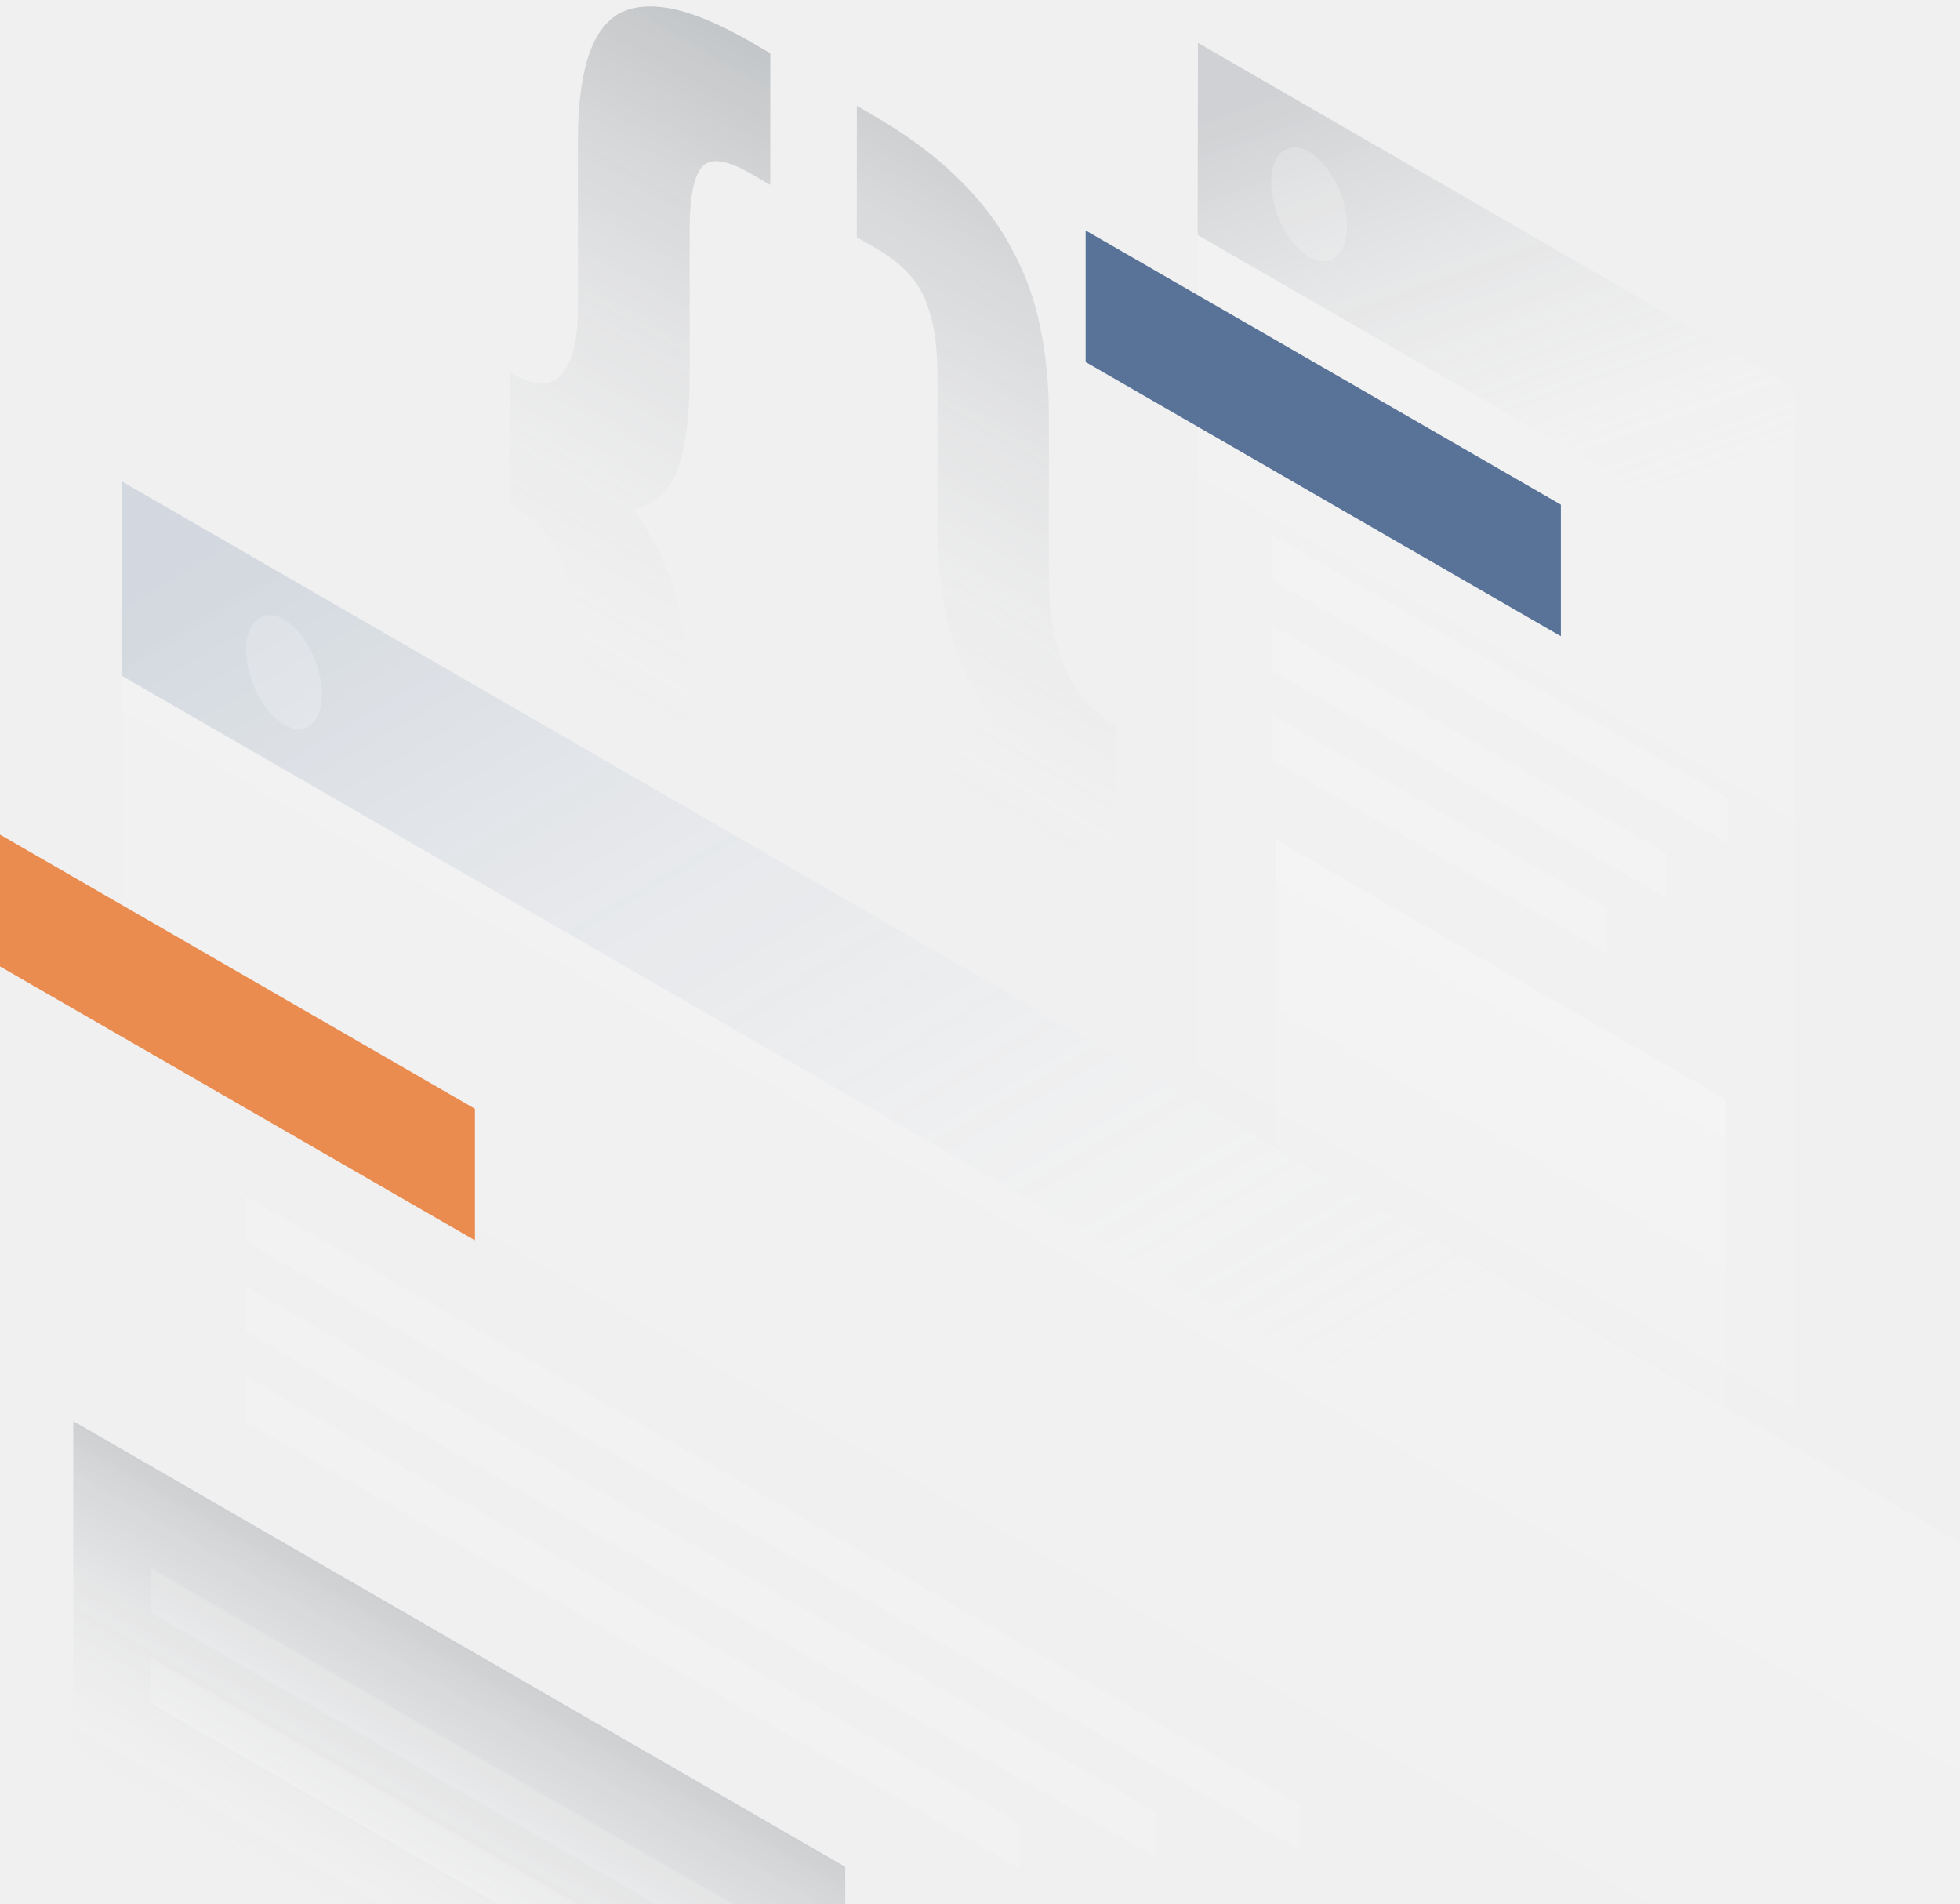
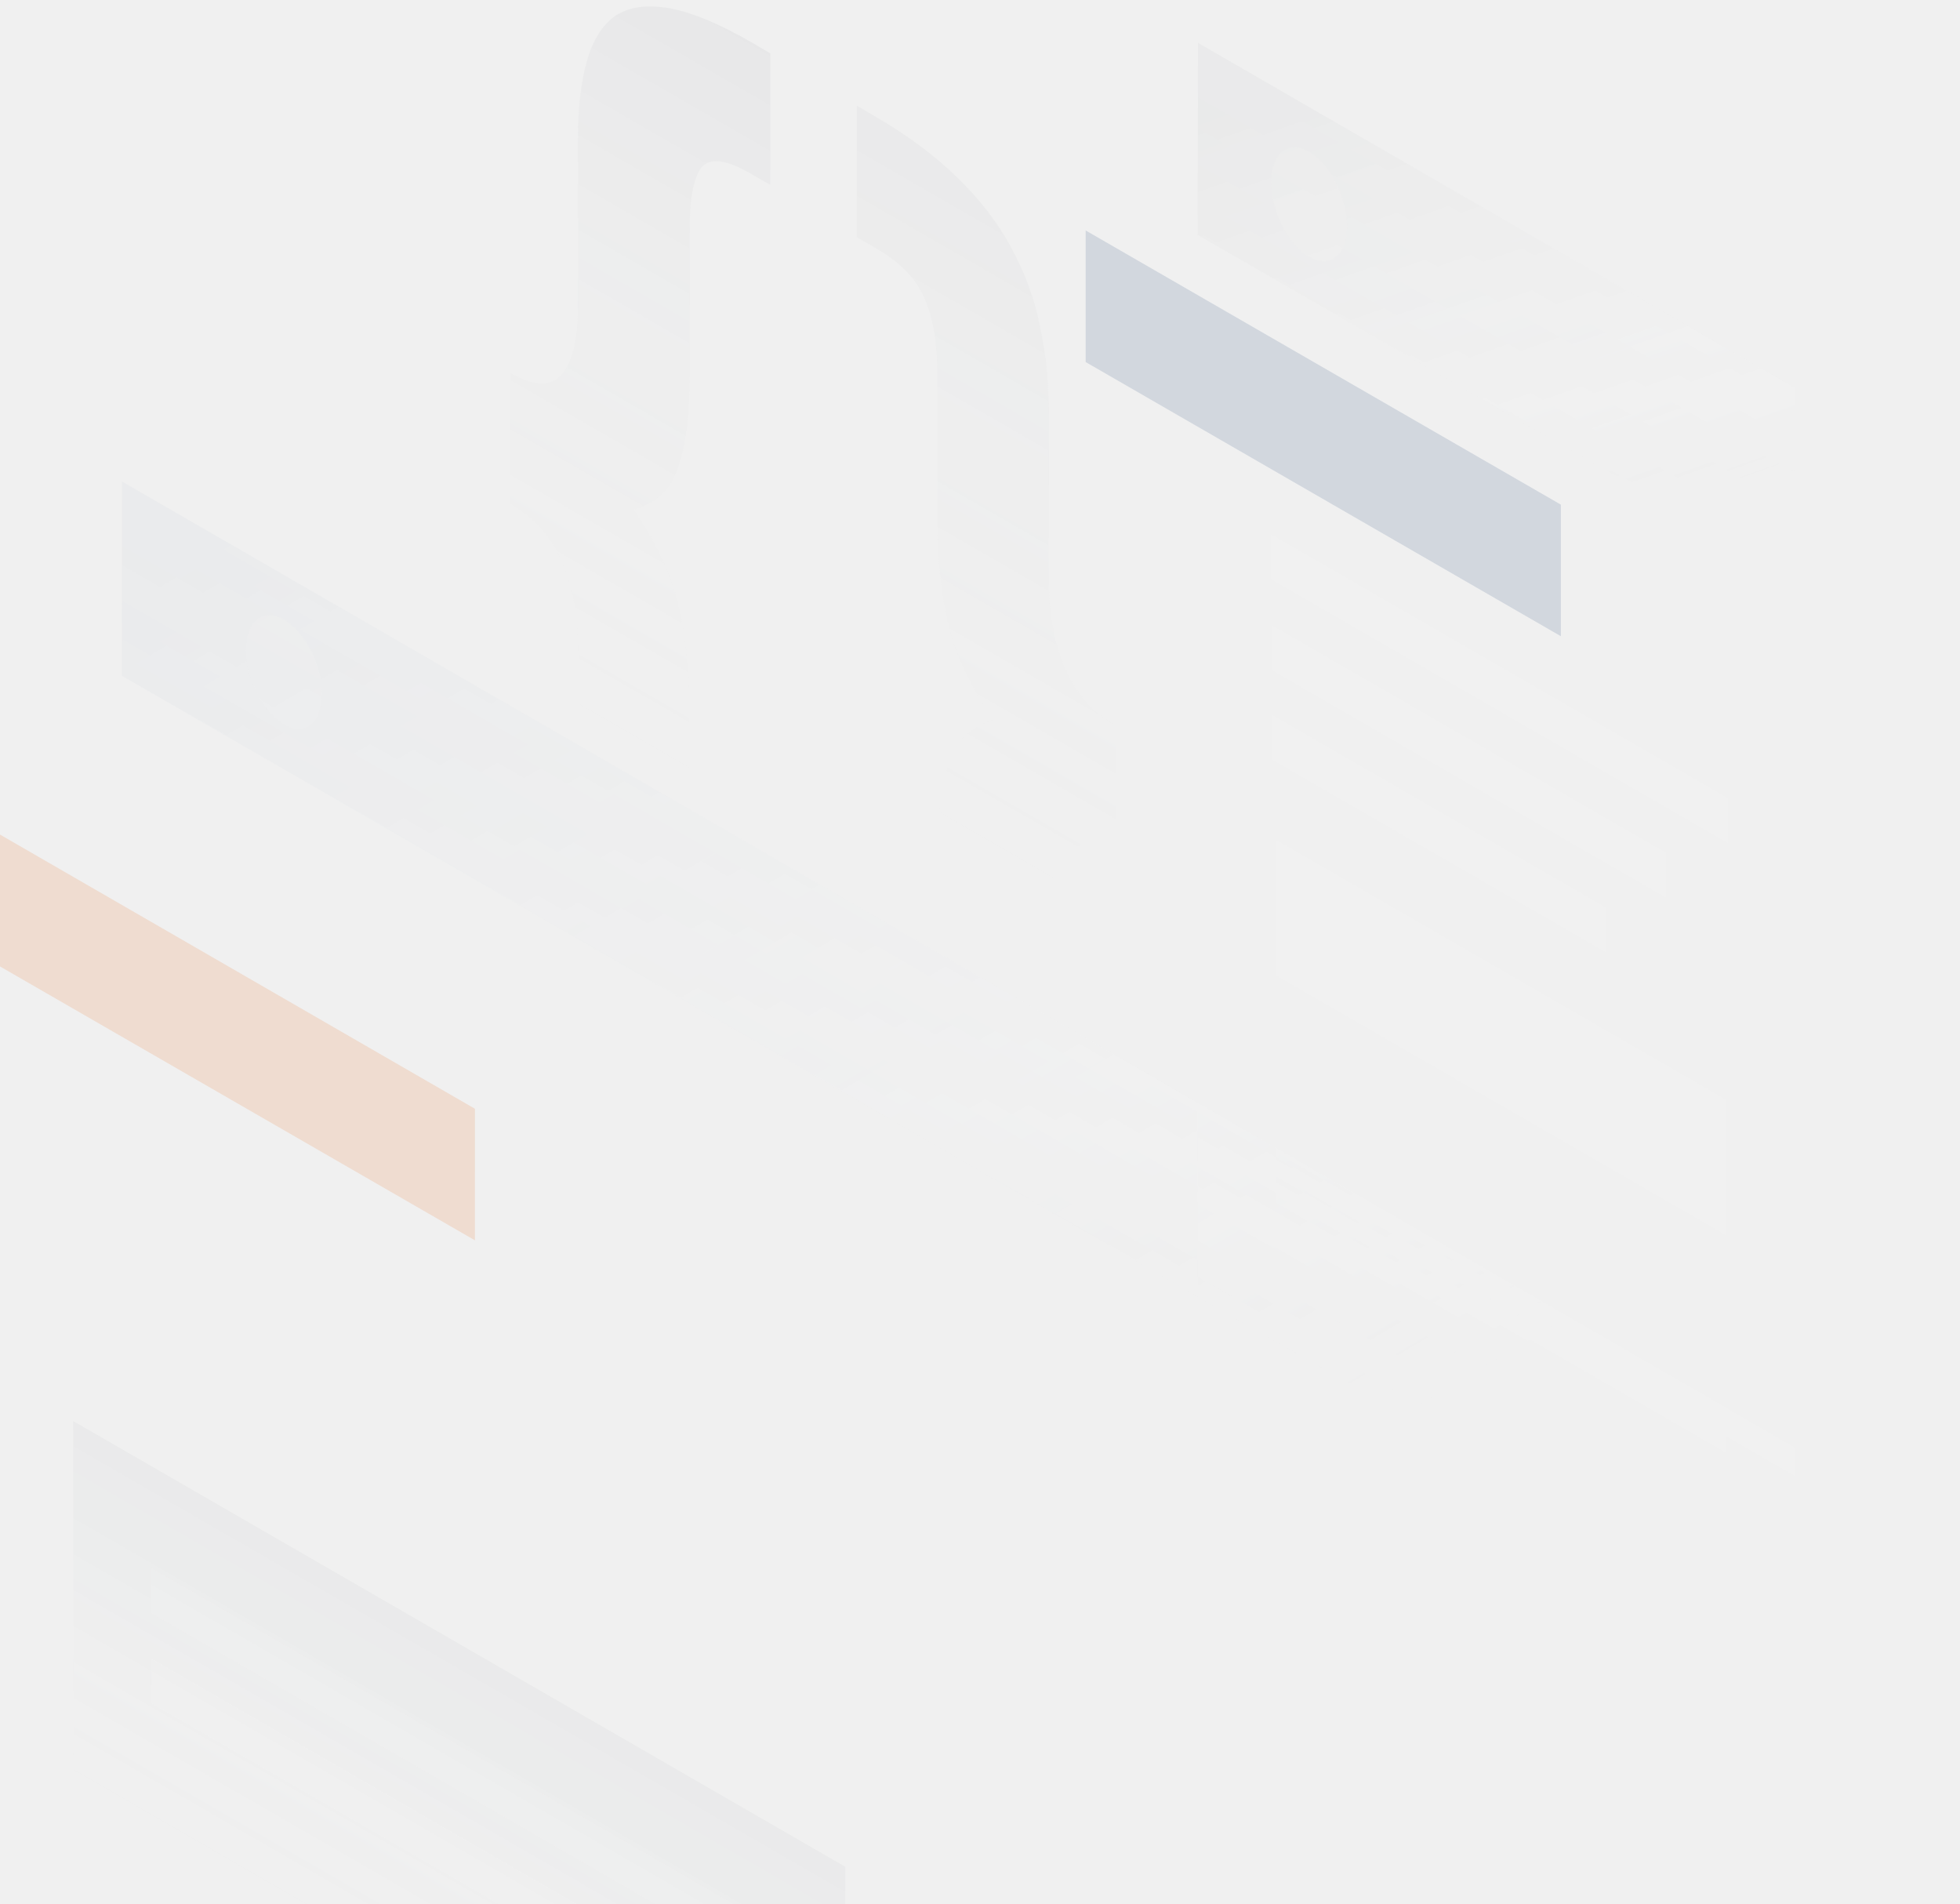
- <svg xmlns="http://www.w3.org/2000/svg" width="585" height="568" viewBox="0 0 589 568" fill="none">
+ <svg xmlns="http://www.w3.org/2000/svg" width="585" height="568" viewBox="0 0 589 568" fill="none" opacity="0.2">
  <path opacity="0.4" d="M335.43 255.344C328.204 251.178 323.019 251.093 319.874 255.004C316.644 258.915 315.114 265.546 315.114 274.812V324.969C315.114 334.49 314.264 342.396 312.478 348.687C310.693 355.233 307.718 359.824 303.638 362.544C299.643 365.35 294.202 366.03 287.317 364.755C280.602 363.564 272.186 359.994 262.155 354.213L257.395 351.408V311.877L263.43 315.363C270.656 319.528 275.416 320.038 277.796 317.063C280.346 314.087 281.622 307.967 281.622 298.7V254.494C281.622 242.932 282.727 233.836 285.022 227.205C287.232 220.489 291.737 216.238 298.453 214.368C291.737 204.762 287.232 195.24 285.022 185.974C282.812 176.708 281.707 166.336 281.707 154.775V110.568C281.707 101.302 280.432 93.651 277.881 87.785C275.501 82.004 270.656 76.989 263.515 72.823L257.48 69.338V29.807L262.24 32.612C272.271 38.393 280.687 44.599 287.402 51.145C294.287 57.776 299.728 64.747 303.723 72.228C307.888 79.709 310.863 87.7 312.563 96.286C314.349 104.618 315.199 113.544 315.199 123.065V173.222C315.199 182.489 316.814 190.99 319.959 198.556C323.189 206.122 328.374 212.073 335.515 216.153L335.43 255.344Z" fill="url(#paint0_linear_1_421)" />
  <path opacity="0.4" d="M153.349 110.058C160.574 114.224 165.759 114.309 168.905 110.398C172.135 106.488 173.665 99.857 173.665 90.591V40.433C173.665 30.912 174.515 23.006 176.3 16.715C178.085 10.169 180.975 5.578 184.971 2.773C189.136 0.053 194.576 -0.627 201.291 0.563C208.177 1.838 216.677 5.408 226.708 11.274L231.468 14.08V53.61L225.433 50.125C218.207 45.959 213.362 45.364 210.812 48.34C208.432 51.4 207.242 57.521 207.242 66.872V111.078C207.242 122.555 206.137 131.736 203.842 138.367C201.631 145.083 197.126 149.334 190.411 151.204C197.126 160.811 201.631 170.332 203.842 179.598C206.052 188.865 207.157 199.236 207.157 210.798V255.004C207.157 264.27 208.347 271.836 210.727 277.702C213.277 283.568 218.122 288.669 225.348 292.749L231.383 296.235V335.766L226.623 332.96C216.592 327.179 208.092 320.888 201.206 314.342C194.491 307.797 189.051 300.826 184.885 293.259C180.89 285.863 178 277.872 176.3 269.371C174.515 261.04 173.665 252.114 173.665 242.592V192.435C173.665 183.169 172.05 174.668 168.905 167.101C165.674 159.535 160.489 153.585 153.349 149.504V110.058Z" fill="url(#paint1_linear_1_421)" />
  <path opacity="0.15" d="M359.996 10.934L539.442 114.564L539.357 544.81L359.911 441.266L359.996 10.934Z" fill="url(#paint2_linear_1_421)" />
  <path d="M326.249 67.297L469.058 149.674V189.205L326.249 106.828V67.297Z" fill="#587298" />
  <path opacity="0.2" d="M383.373 250.329L518.701 328.455V448.067L383.373 369.941V250.329Z" fill="url(#paint3_linear_1_421)" />
  <path opacity="0.15" d="M382.012 158.6L519.38 237.916V251.433L382.012 172.117V158.6Z" fill="white" />
  <path opacity="0.15" d="M382.012 185.804L500.764 254.324V267.841L382.012 199.321V185.804Z" fill="white" />
  <path opacity="0.15" d="M382.012 212.668L482.828 270.816V284.333L382.012 226.185V212.668Z" fill="white" />
  <path opacity="0.2" d="M359.996 10.934L539.442 114.564V172.202L359.911 68.658L359.996 10.934Z" fill="url(#paint4_linear_1_421)" />
  <path opacity="0.2" d="M404.794 66.022C404.794 74.778 399.693 78.859 393.403 75.203C387.113 71.548 382.012 61.602 382.012 52.845C382.012 44.089 387.113 40.008 393.403 43.664C399.693 47.319 404.794 57.351 404.794 66.022Z" fill="white" />
  <path opacity="0.15" d="M36.637 142.703L589 461.499L588.915 892L36.552 573.205L36.637 142.703Z" fill="url(#paint5_linear_1_421)" />
  <path d="M0 248.798L142.723 331.175V370.705L0 288.414V248.798Z" fill="#EA8C4F" />
  <path opacity="0.15" d="M73.869 357.444L390.768 540.39V553.907L73.869 370.961V357.444Z" fill="white" />
  <path opacity="0.15" d="M73.869 384.648L347.245 542.43V555.947L73.869 398.165V384.648Z" fill="white" />
  <path opacity="0.15" d="M73.869 411.596L306.528 545.915V559.432L73.869 425.113V411.596Z" fill="white" />
  <path opacity="0.2" d="M22.016 425.029L253.995 558.923V678.535L22.016 544.556V425.029Z" fill="url(#paint6_linear_1_421)" />
  <path opacity="0.15" d="M45.392 469.15L229.683 575.5V589.017L45.392 482.667V469.15Z" fill="white" />
  <path opacity="0.15" d="M45.392 496.354L192.961 581.536V595.053L45.392 509.785V496.354Z" fill="white" />
  <path opacity="0.2" d="M36.637 142.703L588.235 461.159V519.477L36.637 201.106V142.703Z" fill="url(#paint7_linear_1_421)" />
  <path opacity="0.2" d="M96.736 206.547C96.736 215.304 91.635 219.384 85.345 215.729C79.055 212.073 73.954 202.127 73.954 193.37C73.954 184.614 79.055 180.534 85.345 184.189C91.635 187.845 96.736 197.876 96.736 206.547Z" fill="white" />
  <defs>
    <linearGradient id="paint0_linear_1_421" x1="384.36" y1="17.876" x2="245.12" y2="259.239" gradientUnits="userSpaceOnUse">
      <stop stop-color="#424C57" />
      <stop offset="0.903" stop-color="white" stop-opacity="0" />
    </linearGradient>
    <linearGradient id="paint1_linear_1_421" x1="303.984" y1="1.512" x2="164.727" y2="242.845" gradientUnits="userSpaceOnUse">
      <stop stop-color="#414B56" />
      <stop offset="0.903" stop-color="white" stop-opacity="0" />
    </linearGradient>
    <linearGradient id="paint2_linear_1_421" x1="542.816" y1="116.519" x2="371.208" y2="413.807" gradientUnits="userSpaceOnUse">
      <stop stop-color="white" />
      <stop offset="1" stop-color="white" stop-opacity="0" />
    </linearGradient>
    <linearGradient id="paint3_linear_1_421" x1="476.95" y1="304.285" x2="429.254" y2="386.909" gradientUnits="userSpaceOnUse">
      <stop stop-color="white" />
      <stop offset="1" stop-color="white" stop-opacity="0" />
    </linearGradient>
    <linearGradient id="paint4_linear_1_421" x1="421.521" y1="11.828" x2="476.243" y2="166.739" gradientUnits="userSpaceOnUse">
      <stop stop-color="#424C58" />
      <stop offset="1" stop-color="white" stop-opacity="0" />
    </linearGradient>
    <linearGradient id="paint5_linear_1_421" x1="405.97" y1="355.856" x2="315.072" y2="513.362" gradientUnits="userSpaceOnUse">
      <stop stop-color="white" />
      <stop offset="1" stop-color="white" stop-opacity="0" />
    </linearGradient>
    <linearGradient id="paint6_linear_1_421" x1="163.887" y1="506.882" x2="116.192" y2="589.507" gradientUnits="userSpaceOnUse">
      <stop stop-color="#434D58" />
      <stop offset="1" stop-color="white" stop-opacity="0" />
    </linearGradient>
    <linearGradient id="paint7_linear_1_421" x1="173.501" y1="95.714" x2="382.973" y2="450.519" gradientUnits="userSpaceOnUse">
      <stop stop-color="#546F94" />
      <stop offset="1" stop-color="white" stop-opacity="0" />
    </linearGradient>
  </defs>
</svg>
